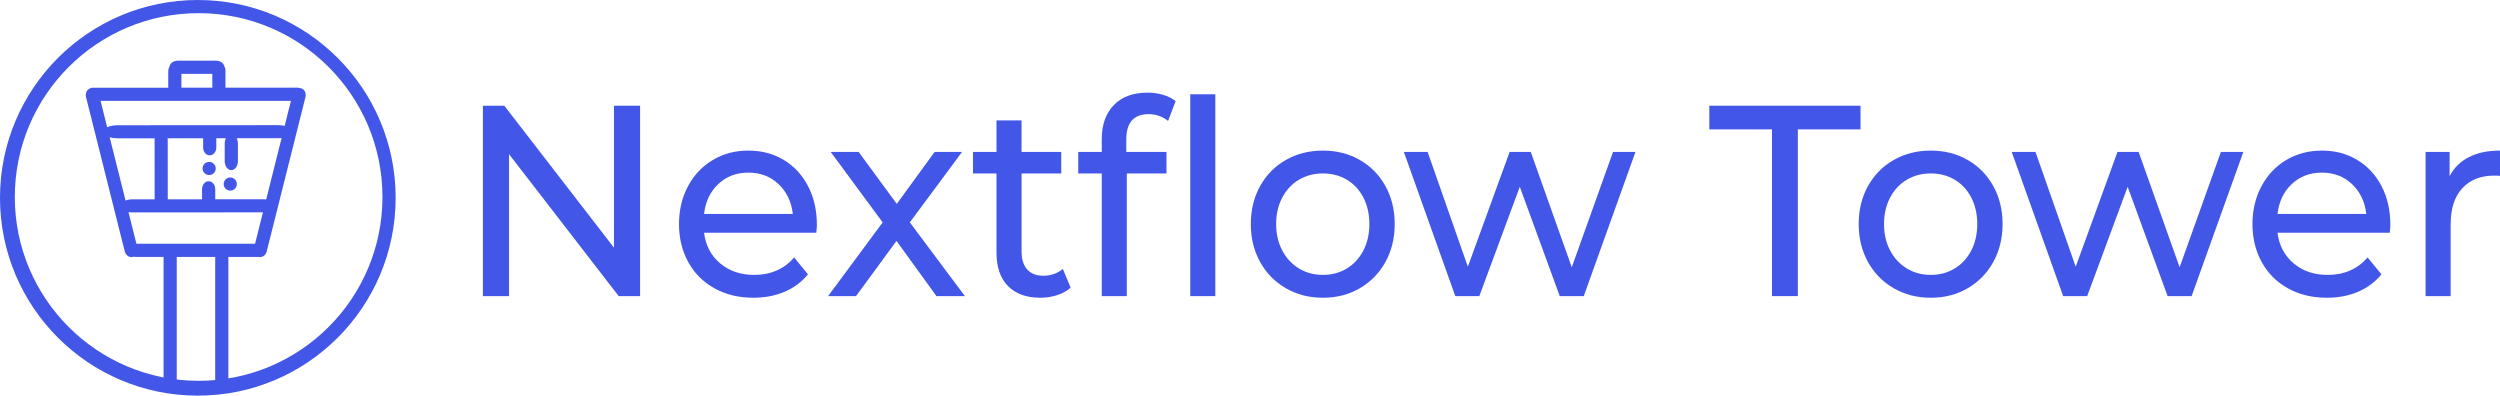
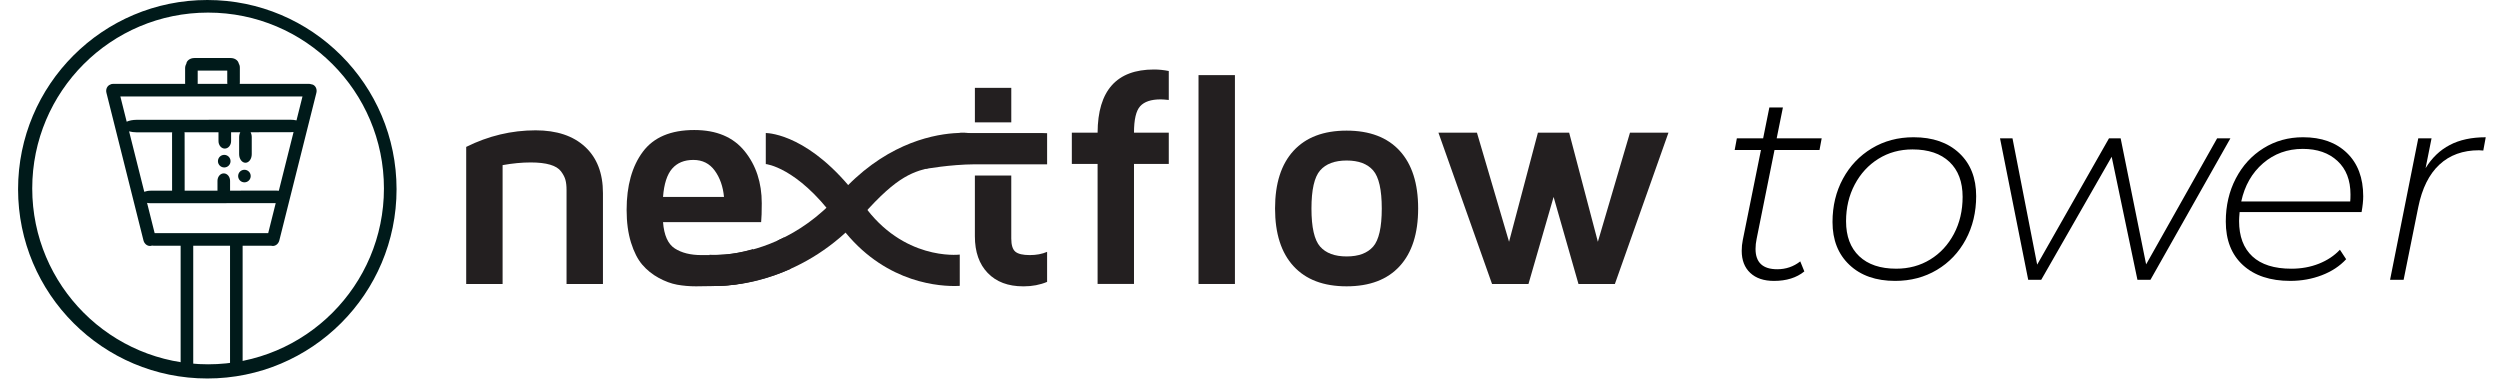
- <svg xmlns="http://www.w3.org/2000/svg" version="1.1" id="Layer_1" x="0px" y="0px" width="220.591" height="34.91" viewBox="0 0 220.591 34.91" enable-background="new 0 0 300 36" xml:space="preserve">
-   <defs id="defs3891" />
-   <g id="g3842" transform="translate(-1)">
-     <path d="M 57.479,9.328 V 26.127 H 55.59 L 45.913,13.6 V 26.127 H 43.609 V 9.328 h 1.889 l 9.677,12.528 V 9.328 Z" id="path3816" style="fill:#4256e7" />
-     <path d="m 73.031,20.535 h -9.907 c 0.138,1.121 0.61,2.02 1.417,2.701 0.806,0.68 1.809,1.02 3.006,1.02 1.459,0 2.634,-0.512 3.525,-1.537 l 1.221,1.488 c -0.553,0.672 -1.241,1.186 -2.062,1.537 -0.822,0.352 -1.74,0.527 -2.753,0.527 -1.291,0 -2.435,-0.275 -3.433,-0.828 -0.998,-0.553 -1.771,-1.324 -2.315,-2.316 -0.545,-0.992 -0.818,-2.111 -0.818,-3.359 0,-1.232 0.265,-2.344 0.795,-3.336 0.53,-0.992 1.259,-1.764 2.188,-2.316 0.929,-0.552 1.978,-0.828 3.145,-0.828 1.167,0 2.208,0.276 3.122,0.828 0.914,0.552 1.628,1.324 2.143,2.316 0.515,0.992 0.772,2.127 0.772,3.408 0,0.176 -0.016,0.408 -0.046,0.695 z m -8.652,-4.296 c -0.714,0.672 -1.133,1.552 -1.255,2.64 h 7.833 c -0.123,-1.071 -0.542,-1.947 -1.256,-2.628 -0.714,-0.68 -1.601,-1.02 -2.661,-1.02 -1.06,0 -1.947,0.336 -2.661,1.008 z" id="path3818" style="fill:#4256e7" />
-     <path d="m 83.629,26.127 -3.525,-4.871 -3.571,4.871 h -2.465 l 4.815,-6.504 -4.585,-6.216 h 2.465 l 3.364,4.584 3.341,-4.584 h 2.419 l -4.608,6.216 4.861,6.504 z" id="path3820" style="fill:#4256e7" />
-     <path d="m 95.471,25.383 c -0.322,0.289 -0.722,0.508 -1.198,0.66 -0.477,0.152 -0.968,0.229 -1.475,0.229 -1.229,0 -2.181,-0.344 -2.857,-1.031 -0.676,-0.689 -1.014,-1.672 -1.014,-2.953 v -6.984 h -2.074 v -1.896 h 2.074 v -2.784 h 2.211 v 2.784 h 3.502 v 1.896 h -3.5 v 6.888 c 0,0.688 0.165,1.217 0.496,1.584 0.33,0.369 0.802,0.553 1.417,0.553 0.676,0 1.251,-0.201 1.728,-0.602 z" id="path3822" style="fill:#4256e7" />
-     <path d="m 100.379,12.303 v 1.104 h 3.548 v 1.896 h -3.502 V 26.127 H 98.214 V 15.303 H 96.14 v -1.896 h 2.074 v -1.128 c 0,-1.264 0.353,-2.264 1.06,-3 0.707,-0.736 1.697,-1.104 2.972,-1.104 0.491,0 0.952,0.064 1.382,0.192 0.43,0.128 0.798,0.312 1.106,0.552 l -0.668,1.752 c -0.507,-0.4 -1.076,-0.6 -1.705,-0.6 -1.322,0 -1.982,0.744 -1.982,2.232 z m 5.645,-3.984 h 2.211 v 17.808 h -2.211 z" id="path3824" style="fill:#4256e7" />
-     <path d="m 114.456,25.432 c -0.968,-0.561 -1.724,-1.332 -2.269,-2.316 -0.545,-0.984 -0.818,-2.1 -0.818,-3.348 0,-1.249 0.272,-2.364 0.818,-3.348 0.545,-0.984 1.301,-1.752 2.269,-2.304 0.968,-0.552 2.059,-0.828 3.272,-0.828 1.213,0 2.3,0.276 3.26,0.828 0.96,0.552 1.713,1.32 2.258,2.304 0.545,0.984 0.818,2.1 0.818,3.348 0,1.248 -0.273,2.363 -0.818,3.348 -0.545,0.985 -1.298,1.756 -2.258,2.316 -0.96,0.56 -2.047,0.84 -3.26,0.84 -1.214,-10e-4 -2.305,-0.28 -3.272,-0.84 z m 5.379,-1.741 c 0.622,-0.375 1.109,-0.904 1.463,-1.584 0.354,-0.68 0.53,-1.459 0.53,-2.34 0,-0.88 -0.177,-1.66 -0.53,-2.34 -0.354,-0.68 -0.841,-1.204 -1.463,-1.572 -0.622,-0.368 -1.324,-0.552 -2.107,-0.552 -0.784,0 -1.486,0.185 -2.108,0.552 -0.622,0.368 -1.114,0.892 -1.475,1.572 -0.361,0.681 -0.542,1.46 -0.542,2.34 0,0.881 0.181,1.66 0.542,2.34 0.36,0.68 0.853,1.209 1.475,1.584 0.622,0.377 1.324,0.564 2.108,0.564 0.783,0.001 1.485,-0.187 2.107,-0.564 z" id="path3826" style="fill:#4256e7" />
-     <path d="m 145.307,13.407 -4.562,12.72 h -2.119 l -3.525,-9.647 -3.571,9.647 h -2.12 l -4.538,-12.72 h 2.097 l 3.548,10.128 3.687,-10.128 h 1.866 l 3.617,10.177 3.641,-10.177 z" id="path3828" style="fill:#4256e7" />
-     <path d="m 157.355,11.416 h -5.53 V 9.328 h 13.341 v 2.088 h -5.53 v 14.711 h -2.28 V 11.416 Z" id="path3830" style="fill:#4256e7" />
-     <path d="m 168.092,25.432 c -0.968,-0.561 -1.724,-1.332 -2.27,-2.316 -0.545,-0.984 -0.817,-2.1 -0.817,-3.348 0,-1.249 0.272,-2.364 0.817,-3.348 0.546,-0.984 1.302,-1.752 2.27,-2.304 0.968,-0.552 2.059,-0.828 3.272,-0.828 1.213,0 2.3,0.276 3.26,0.828 0.96,0.552 1.713,1.32 2.258,2.304 0.545,0.984 0.818,2.1 0.818,3.348 0,1.248 -0.273,2.363 -0.818,3.348 -0.545,0.985 -1.298,1.756 -2.258,2.316 -0.96,0.56 -2.047,0.84 -3.26,0.84 -1.214,-10e-4 -2.304,-0.28 -3.272,-0.84 z m 5.38,-1.741 c 0.622,-0.375 1.109,-0.904 1.463,-1.584 0.354,-0.68 0.53,-1.459 0.53,-2.34 0,-0.88 -0.177,-1.66 -0.53,-2.34 -0.354,-0.68 -0.841,-1.204 -1.463,-1.572 -0.622,-0.368 -1.324,-0.552 -2.107,-0.552 -0.784,0 -1.486,0.185 -2.108,0.552 -0.622,0.368 -1.114,0.892 -1.475,1.572 -0.361,0.681 -0.542,1.46 -0.542,2.34 0,0.881 0.181,1.66 0.542,2.34 0.36,0.68 0.853,1.209 1.475,1.584 0.622,0.377 1.324,0.564 2.108,0.564 0.782,0.001 1.485,-0.187 2.107,-0.564 z" id="path3832" style="fill:#4256e7" />
-     <path d="m 198.943,13.407 -4.562,12.72 h -2.119 l -3.525,-9.647 -3.571,9.647 h -2.12 l -4.538,-12.72 h 2.097 l 3.548,10.128 3.687,-10.128 h 1.866 l 3.617,10.177 3.641,-10.177 z" id="path3834" style="fill:#4256e7" />
-     <path d="m 211.868,20.535 h -9.907 c 0.138,1.121 0.61,2.02 1.417,2.701 0.807,0.68 1.809,1.02 3.007,1.02 1.459,0 2.634,-0.512 3.524,-1.537 l 1.222,1.488 c -0.553,0.672 -1.241,1.186 -2.062,1.537 -0.821,0.351 -1.739,0.527 -2.753,0.527 -1.29,0 -2.435,-0.275 -3.433,-0.828 -0.999,-0.553 -1.771,-1.324 -2.316,-2.316 -0.545,-0.992 -0.817,-2.111 -0.817,-3.359 0,-1.232 0.265,-2.344 0.795,-3.336 0.529,-0.992 1.259,-1.764 2.188,-2.316 0.93,-0.552 1.978,-0.828 3.146,-0.828 1.167,0 2.208,0.276 3.121,0.828 0.914,0.552 1.628,1.324 2.144,2.316 0.514,0.992 0.771,2.127 0.771,3.408 -0.001,0.176 -0.017,0.408 -0.047,0.695 z m -8.651,-4.296 c -0.715,0.672 -1.133,1.552 -1.256,2.64 h 7.833 c -0.123,-1.071 -0.541,-1.947 -1.255,-2.628 -0.715,-0.68 -1.602,-1.02 -2.661,-1.02 -1.061,0 -1.947,0.336 -2.661,1.008 z" id="path3836" style="fill:#4256e7" />
-     <path d="m 218.849,13.863 c 0.753,-0.384 1.667,-0.576 2.742,-0.576 v 2.232 c -0.123,-0.016 -0.292,-0.024 -0.507,-0.024 -1.198,0 -2.14,0.372 -2.822,1.116 -0.684,0.744 -1.025,1.804 -1.025,3.18 v 6.336 h -2.212 v -12.72 h 2.12 v 2.136 c 0.382,-0.735 0.952,-1.295 1.704,-1.68 z" id="path3838" style="fill:#4256e7" />
-   </g>
+ <svg xmlns="http://www.w3.org/2000/svg" version="1.1" id="Layer_1" x="0px" y="0px" width="230.59" height="34.91" viewBox="0 0 230.59 34.91" enable-background="new 0 0 220.59 34.91" xml:space="preserve">
+   <defs id="defs939" />
  <g id="g3856" transform="translate(-1)">
    <g id="g3854">
-       <path d="M 18.456,0 C 8.816,0 1,7.814 1,17.454 1,27.094 8.816,34.91 18.456,34.91 28.094,34.91 35.91,27.095 35.91,17.454 35.909,7.814 28.093,0 18.456,0 Z m 0.071,33.601 c -8.958,0 -16.22,-7.261 -16.22,-16.22 0,-8.957 7.262,-16.219 16.22,-16.219 8.958,0 16.22,7.262 16.22,16.219 0,8.959 -7.262,16.22 -16.22,16.22 z" id="path3844" style="fill:#4256e7" />
+       <path id="path3844" d="M 20.123,0 C 10.482,0 2.667,7.813 2.667,17.454 c 0,9.641 7.815,17.456 17.456,17.456 9.638,0 17.454,-7.816 17.454,-17.457 C 37.576,7.813 29.759,0 20.123,0 Z m 0.07,33.602 c -8.958,0 -16.22,-7.262 -16.22,-16.221 0,-8.957 7.262,-16.219 16.22,-16.219 8.958,0 16.22,7.262 16.22,16.219 0.001,8.959 -7.262,16.221 -16.22,16.221 z" style="fill:#001a1a" />
      <g id="g3852">
-         <circle cx="19.454" cy="14.865" r="0.581" id="circle3846" style="fill:#4256e7" />
-         <circle cx="21.317" cy="16.239" r="0.58" id="circle3848" style="fill:#4256e7" />
-         <path d="M 27.552,7.783 C 27.527,7.777 27.502,7.777 27.476,7.774 27.421,7.752 27.362,7.738 27.3,7.738 H 20.884 C 20.89,7.696 20.895,7.654 20.895,7.609 V 6.233 c 0,-0.151 -0.042,-0.288 -0.11,-0.401 C 20.721,5.56 20.415,5.353 20.044,5.353 h -3.341 c -0.396,0 -0.719,0.238 -0.748,0.539 -0.07,0.112 -0.109,0.25 -0.109,0.4 v 1.375 c 0,0.025 0.002,0.047 0.005,0.072 H 9.172 C 9.08,7.739 8.998,7.765 8.922,7.81 8.656,7.92 8.508,8.237 8.589,8.561 l 3.417,13.619 c 0.088,0.35 0.414,0.57 0.723,0.493 0.021,-0.007 0.038,-0.015 0.056,-0.021 0.059,0.01 0.122,0.016 0.185,0.016 h 2.463 v 11.41 h 1.162 v -11.41 h 3.394 V 34.13 h 1.162 V 22.668 h 2.586 c 0.02,0 0.039,-0.002 0.057,-0.002 0.006,0 0.011,0.005 0.017,0.007 0.313,0.077 0.635,-0.144 0.724,-0.493 L 27.954,8.561 c 0.089,-0.35 -0.091,-0.7 -0.402,-0.778 z m -14.516,13.723 -0.7,-2.792 c 0.104,0.019 0.218,0.03 0.334,0.03 l 11.532,-0.008 -0.694,2.77 z m -2.358,-9.391 c 0.201,0.056 0.439,0.09 0.694,0.09 l 3.281,-0.002 c -0.009,0.033 -0.012,0.065 -0.012,0.102 l 0.003,5.282 -1.976,0.002 c -0.218,0 -0.421,0.039 -0.59,0.101 z m 13.812,5.479 c -0.072,-0.008 -0.146,-0.012 -0.223,-0.012 l -4.279,0.003 c 0,-0.019 0.004,-0.034 0.004,-0.051 v -0.853 c 0,-0.38 -0.26,-0.688 -0.582,-0.688 -0.32,0 -0.58,0.308 -0.58,0.688 v 0.853 c 0,0.017 0.003,0.033 0.003,0.053 l -3.03,0.001 -0.004,-5.284 c 0,-0.034 -0.005,-0.068 -0.014,-0.101 l 3.139,-10e-4 v 0.815 c 0,0.379 0.26,0.689 0.58,0.689 0.322,0 0.582,-0.31 0.582,-0.689 V 12.2 l 0.848,-10e-4 c -0.067,0.129 -0.106,0.285 -0.106,0.453 v 1.573 c 0,0.434 0.26,0.787 0.582,0.787 0.321,0 0.581,-0.353 0.581,-0.787 V 12.65 c 0,-0.168 -0.039,-0.325 -0.106,-0.453 l 3.658,-0.002 c 0.106,0 0.207,-0.007 0.305,-0.017 z m 1.629,-6.489 C 25.945,11.066 25.75,11.043 25.542,11.043 l -14.169,0.009 c -0.359,0.001 -0.685,0.067 -0.917,0.174 L 9.873,8.9 H 26.671 Z M 17.007,7.667 V 6.515 h 2.726 v 1.094 c 0,0.045 0.004,0.087 0.011,0.129 h -2.742 c 0.001,-0.025 0.005,-0.047 0.005,-0.071 z" id="path3850" style="fill:#4256e7" />
+         <circle id="circle3846" cx="21.683" cy="14.865" r="0.581" style="fill:#001a1a" />
+         <circle id="circle3848" cx="23.545" cy="16.239" r="0.58" style="fill:#001a1a" />
+         <path id="path3850" d="M 29.78,7.783 C 29.755,7.777 29.73,7.777 29.704,7.774 29.649,7.752 29.59,7.738 29.528,7.738 H 23.112 C 23.118,7.696 23.123,7.654 23.123,7.609 V 6.232 c 0,-0.151 -0.042,-0.288 -0.11,-0.401 -0.064,-0.272 -0.37,-0.479 -0.741,-0.479 h -3.341 c -0.396,0 -0.719,0.238 -0.748,0.539 -0.07,0.112 -0.109,0.25 -0.109,0.4 v 1.375 c 0,0.025 0.002,0.047 0.005,0.072 H 11.4 c -0.092,0 -0.174,0.026 -0.25,0.071 -0.266,0.11 -0.414,0.427 -0.333,0.751 l 3.417,13.619 c 0.088,0.35 0.414,0.57 0.723,0.492 0.021,-0.006 0.038,-0.014 0.056,-0.02 0.059,0.01 0.122,0.016 0.185,0.016 h 2.463 v 11.41 h 1.162 v -11.41 h 3.394 v 11.461 h 1.162 v -11.46 h 2.586 c 0.02,0 0.039,-0.002 0.057,-0.002 0.006,0 0.011,0.004 0.017,0.006 0.313,0.078 0.635,-0.143 0.724,-0.492 L 30.182,8.561 C 30.271,8.21 30.091,7.86 29.78,7.783 Z m -14.515,13.723 -0.7,-2.793 c 0.104,0.02 0.218,0.031 0.334,0.031 l 11.532,-0.008 -0.694,2.77 z m -2.358,-9.391 c 0.201,0.056 0.439,0.09 0.694,0.09 l 3.281,-0.002 c -0.009,0.033 -0.012,0.065 -0.012,0.102 l 0.003,5.282 -1.976,0.002 c -0.218,0 -0.421,0.039 -0.59,0.101 z m 13.812,5.478 c -0.072,-0.008 -0.146,-0.012 -0.223,-0.012 l -4.279,0.003 c 0,-0.019 0.004,-0.034 0.004,-0.051 V 16.68 c 0,-0.38 -0.26,-0.688 -0.582,-0.688 -0.32,0 -0.58,0.308 -0.58,0.688 v 0.853 c 0,0.017 0.003,0.033 0.003,0.053 l -3.03,0.001 -0.004,-5.284 c 0,-0.034 -0.005,-0.068 -0.014,-0.101 l 3.139,-10e-4 v 0.815 c 0,0.379 0.26,0.689 0.58,0.689 0.322,0 0.582,-0.31 0.582,-0.689 V 12.2 l 0.848,-10e-4 c -0.067,0.129 -0.106,0.285 -0.106,0.453 v 1.573 c 0,0.434 0.26,0.787 0.582,0.787 0.321,0 0.581,-0.353 0.581,-0.787 V 12.65 c 0,-0.168 -0.039,-0.325 -0.106,-0.453 l 3.658,-0.002 c 0.106,0 0.207,-0.007 0.305,-0.017 z m 1.629,-6.489 c -0.174,-0.039 -0.369,-0.062 -0.577,-0.062 l -14.169,0.009 c -0.359,10e-4 -0.685,0.067 -0.917,0.174 L 12.102,8.899 H 28.9 Z M 19.235,7.667 V 6.515 h 2.726 v 1.094 c 0,0.045 0.004,0.087 0.011,0.129 H 19.23 C 19.231,7.712 19.235,7.69 19.235,7.667 Z" style="fill:#001a1a" />
      </g>
    </g>
  </g>
  <g id="g3858" transform="translate(-1)" />
  <g id="g3860" transform="translate(-1)" />
  <g id="g3862" transform="translate(-1)" />
  <g id="g3864" transform="translate(-1)" />
  <g id="g3866" transform="translate(-1)" />
  <g id="g3868" transform="translate(-1)" />
  <g id="g3870" transform="translate(-1)" />
  <g id="g3872" transform="translate(-1)" />
  <g id="g3874" transform="translate(-1)" />
  <g id="g3876" transform="translate(-1)" />
  <g id="g3878" transform="translate(-1)" />
  <g id="g3880" transform="translate(-1)" />
  <g id="g3882" transform="translate(-1)" />
  <g id="g3884" transform="translate(-1)" />
  <g id="g3886" transform="translate(-1)" />
+   <g id="g924" transform="matrix(1.092001,0,0,1.092001,-4.447447,-0.242471)">
+     <path d="m 85.139,11.443 c 0.491,-0.016 0.768,0.014 0.933,0.03 h 6.445 V 14.1 h -3.026 c 0,0 -2.027,0.006 -3.074,0 -2.141,0.017 -4.146,0.39 -4.246,0.401 z" id="path898" style="fill:#231f20" />
+     <path d="m 76.641,17.011 c 0.184,0.238 0.184,0.248 0.369,0.508 3.334,4.688 7.934,4.23 8.129,4.207 v 2.634 c -0.051,0.007 -0.014,0.02 -0.463,0.02 -1.812,0 -6.387,-0.519 -9.813,-5.333 -0.095,-0.134 -0.095,-0.138 -0.188,-0.262 z" id="path900" style="fill:#231f20" />
+     <path d="m 74.582,18.657 c -3.223,-4.336 -5.827,-4.578 -5.827,-4.578 v -2.623 c 0.392,0.009 3.801,0.237 7.703,5.316 z" id="path902" style="fill:#231f20" />
+     <path d="M 43.45,24.208 V 12.63 c 1.875,-0.933 3.83,-1.4 5.863,-1.4 1.784,0 3.177,0.465 4.181,1.394 1.005,0.93 1.507,2.233 1.507,3.907 v 7.678 h -3.075 v -7.94 c 0,-0.341 -0.031,-0.626 -0.094,-0.855 -0.063,-0.229 -0.187,-0.469 -0.375,-0.72 -0.187,-0.248 -0.494,-0.438 -0.919,-0.562 -0.425,-0.125 -0.971,-0.189 -1.638,-0.189 -0.749,0 -1.542,0.076 -2.375,0.226 V 24.21 H 43.45 Z" id="path904" style="fill:#231f20" />
+     <path d="m 57,17.955 c 0,-2.05 0.457,-3.688 1.37,-4.913 0.912,-1.224 2.36,-1.838 4.344,-1.838 1.875,0 3.293,0.596 4.256,1.789 0.964,1.191 1.445,2.659 1.445,4.4 0,0.717 -0.018,1.247 -0.052,1.589 h -8.287 c 0.083,1.107 0.413,1.85 0.993,2.225 0.58,0.375 1.332,0.561 2.256,0.561 1.502,0 2.472,0.034 4.354,-0.504 l 0.014,2.606 c -0.98,0.46 -3.037,0.536 -4.829,0.536 -0.567,0 -1.099,-0.047 -1.6,-0.137 C 60.763,24.176 60.245,23.986 59.708,23.693 59.173,23.402 58.711,23.031 58.325,22.582 57.938,22.131 57.621,21.509 57.372,20.714 57.124,19.916 57,18.997 57,17.955 Z m 3.076,-1.099 h 5.149 c -0.082,-0.877 -0.342,-1.617 -0.779,-2.221 -0.438,-0.603 -1.041,-0.905 -1.808,-0.905 -0.767,0 -1.364,0.245 -1.794,0.738 -0.429,0.493 -0.685,1.288 -0.768,2.388 z" id="path906" style="fill:#231f20" />
+     <rect x="86.417" y="7.642" width="3.074" height="2.915" id="rect908" style="fill:#231f20" />
+     <path d="M 89.835,21.481 C 89.606,21.289 89.49,20.918 89.49,20.37 v -5.323 h -3.074 v 5.135 c 0,1.316 0.362,2.35 1.088,3.101 0.725,0.749 1.721,1.124 2.988,1.124 0.016,0 0.037,0 0.062,0 0.707,0 1.361,-0.124 1.962,-0.375 v -2.537 c -0.426,0.184 -0.913,0.273 -1.462,0.273 -0.583,0 -0.989,-0.095 -1.219,-0.287 z" id="path910" style="fill:#231f20" />
+     <path d="M 94.605,14.068 V 11.43 h 2.176 c 0.016,-3.559 1.604,-5.338 4.763,-5.338 0.408,0 0.824,0.042 1.25,0.127 v 2.447 c -0.309,-0.032 -0.537,-0.05 -0.688,-0.05 -0.801,0 -1.377,0.192 -1.726,0.576 -0.351,0.383 -0.524,1.129 -0.524,2.237 h 2.938 v 2.638 h -2.938 v 10.14 h -3.075 v -10.14 h -2.176 z" id="path912" style="fill:#231f20" />
+     <path d="M 105.306,24.208 V 6.567 h 3.075 v 17.641 z" id="path914" style="fill:#231f20" />
+     <path d="m 113.333,22.706 c -1.043,-1.132 -1.563,-2.758 -1.563,-4.875 0,-2.117 0.521,-3.742 1.563,-4.876 1.042,-1.133 2.535,-1.7 4.481,-1.7 1.946,0 3.439,0.567 4.481,1.7 1.042,1.134 1.562,2.759 1.562,4.876 0,2.117 -0.521,3.743 -1.562,4.875 -1.042,1.135 -2.535,1.7 -4.481,1.7 -1.946,0 -3.439,-0.565 -4.481,-1.7 z m 2.243,-8.087 c -0.486,0.558 -0.731,1.631 -0.731,3.218 0,1.588 0.245,2.659 0.731,3.212 0.488,0.555 1.234,0.833 2.244,0.833 1.009,0 1.753,-0.278 2.238,-0.833 0.482,-0.553 0.726,-1.624 0.726,-3.212 0,-1.587 -0.243,-2.66 -0.726,-3.218 -0.485,-0.559 -1.229,-0.839 -2.238,-0.839 -1.01,0 -1.756,0.28 -2.244,0.839 z" id="path916" style="fill:#231f20" />
+     <path d="m 125.571,11.43 h 3.252 l 2.712,9.213 2.438,-9.213 h 2.639 l 2.425,9.213 2.712,-9.213 h 3.25 l -4.525,12.778 h -3.075 l -2.101,-7.352 -2.123,7.352 h -3.077 z" id="path918" style="fill:#231f20" />
+     <path d="m 70.322,20.267 c -3.343,1.693 -6.14,1.484 -6.312,1.472 l -0.206,2.626 c 0.044,0.002 0.238,0.017 0.555,0.017 1.095,0 3.569,-0.127 6.497,-1.457 z" id="path920" style="fill:#231f20" />
+     <path d="m 86.072,11.473 c -0.21,-0.02 -0.712,-0.053 -1.423,0 h -0.011 l -0.003,10e-4 c -2.105,0.157 -6.029,1.059 -9.687,5.197 -1.681,1.902 -3.493,3.098 -5.149,3.845 -2.264,2.606 -5.995,3.849 -5.995,3.849 0.044,0.002 0.238,0.017 0.555,0.017 1.82,0 7.698,-0.458 12.565,-5.966 3.037,-3.439 4.311,-3.696 6.073,-4.123 0,0 1.623,-0.838 3.72,-1.479 2.98,-0.948 5.8,-1.34 5.8,-1.34 h -6.445 z" id="path922" style="fill:#231f20" />
+   </g>
+   <g id="g936" transform="matrix(1.086957,0,0,1.086957,-6.570652,-0.2291301)">
+     <path d="m 155.107,20.482 c -0.061,0.291 -0.092,0.574 -0.092,0.851 0,1.15 0.613,1.725 1.84,1.725 0.736,0 1.388,-0.222 1.955,-0.667 l 0.346,0.852 c -0.66,0.537 -1.519,0.805 -2.576,0.805 -0.859,0 -1.529,-0.226 -2.013,-0.679 -0.483,-0.452 -0.725,-1.076 -0.725,-1.874 0,-0.322 0.03,-0.629 0.092,-0.92 l 1.541,-7.636 h -2.23 l 0.184,-0.989 h 2.231 l 0.528,-2.622 h 1.15 l -0.529,2.622 h 3.818 l -0.184,0.989 h -3.818 z" id="path926" />
+     <path d="m 162.985,22.69 c -0.959,-0.905 -1.438,-2.116 -1.438,-3.635 0,-1.364 0.295,-2.591 0.886,-3.68 0.59,-1.089 1.406,-1.947 2.449,-2.576 1.042,-0.628 2.223,-0.942 3.542,-0.942 1.625,0 2.917,0.448 3.875,1.345 0.958,0.897 1.438,2.113 1.438,3.646 0,1.365 -0.295,2.596 -0.885,3.692 -0.591,1.096 -1.407,1.954 -2.45,2.575 -1.043,0.621 -2.223,0.932 -3.542,0.932 -1.625,0 -2.917,-0.452 -3.875,-1.357 z m 6.853,-0.46 c 0.852,-0.521 1.521,-1.246 2.013,-2.174 0.49,-0.928 0.736,-1.974 0.736,-3.14 0,-1.272 -0.372,-2.262 -1.115,-2.967 -0.744,-0.705 -1.791,-1.059 -3.14,-1.059 -1.074,0 -2.036,0.265 -2.887,0.794 -0.852,0.529 -1.522,1.258 -2.013,2.185 -0.491,0.929 -0.736,1.967 -0.736,3.117 0,1.272 0.372,2.262 1.116,2.967 0.743,0.705 1.79,1.058 3.14,1.058 1.073,0.001 2.036,-0.259 2.886,-0.781 z" id="path928" />
+     <path d="m 195.311,11.949 -6.785,12.006 h -1.104 l -2.186,-10.442 -5.979,10.442 h -1.104 l -2.392,-12.006 h 1.058 l 2.094,10.718 6.095,-10.718 h 0.989 l 2.162,10.695 6.025,-10.695 z" id="path930" />
+     <path d="m 196.093,18.205 c -0.031,0.338 -0.046,0.591 -0.046,0.759 0,1.304 0.375,2.304 1.127,3.002 0.751,0.697 1.855,1.046 3.312,1.046 0.844,0 1.622,-0.142 2.335,-0.425 0.713,-0.284 1.307,-0.679 1.782,-1.185 l 0.529,0.805 c -0.537,0.583 -1.223,1.035 -2.059,1.357 -0.836,0.321 -1.729,0.482 -2.68,0.482 -1.702,0 -3.04,-0.444 -4.014,-1.334 -0.974,-0.889 -1.46,-2.123 -1.46,-3.703 0,-1.349 0.283,-2.567 0.851,-3.656 0.568,-1.089 1.35,-1.944 2.347,-2.564 0.996,-0.621 2.115,-0.932 3.357,-0.932 1.564,0 2.807,0.444 3.727,1.334 0.92,0.889 1.38,2.115 1.38,3.68 0,0.368 -0.046,0.812 -0.139,1.334 z m 1.99,-4.14 c -0.942,0.812 -1.561,1.894 -1.852,3.242 h 9.246 c 0.016,-0.138 0.023,-0.337 0.023,-0.598 0,-1.211 -0.368,-2.158 -1.104,-2.841 -0.735,-0.682 -1.717,-1.023 -2.943,-1.023 -1.304,10e-4 -2.427,0.408 -3.37,1.22 z" id="path932" />
+     <path d="m 213.929,12.513 c 0.836,-0.438 1.852,-0.655 3.048,-0.655 l -0.207,1.127 -0.368,-0.023 c -1.364,0 -2.483,0.406 -3.357,1.219 -0.874,0.813 -1.473,2.017 -1.794,3.611 l -1.242,6.164 h -1.15 l 2.393,-12.006 h 1.127 l -0.506,2.53 c 0.535,-0.875 1.221,-1.531 2.056,-1.967 z" id="path934" />
+   </g>
</svg>
